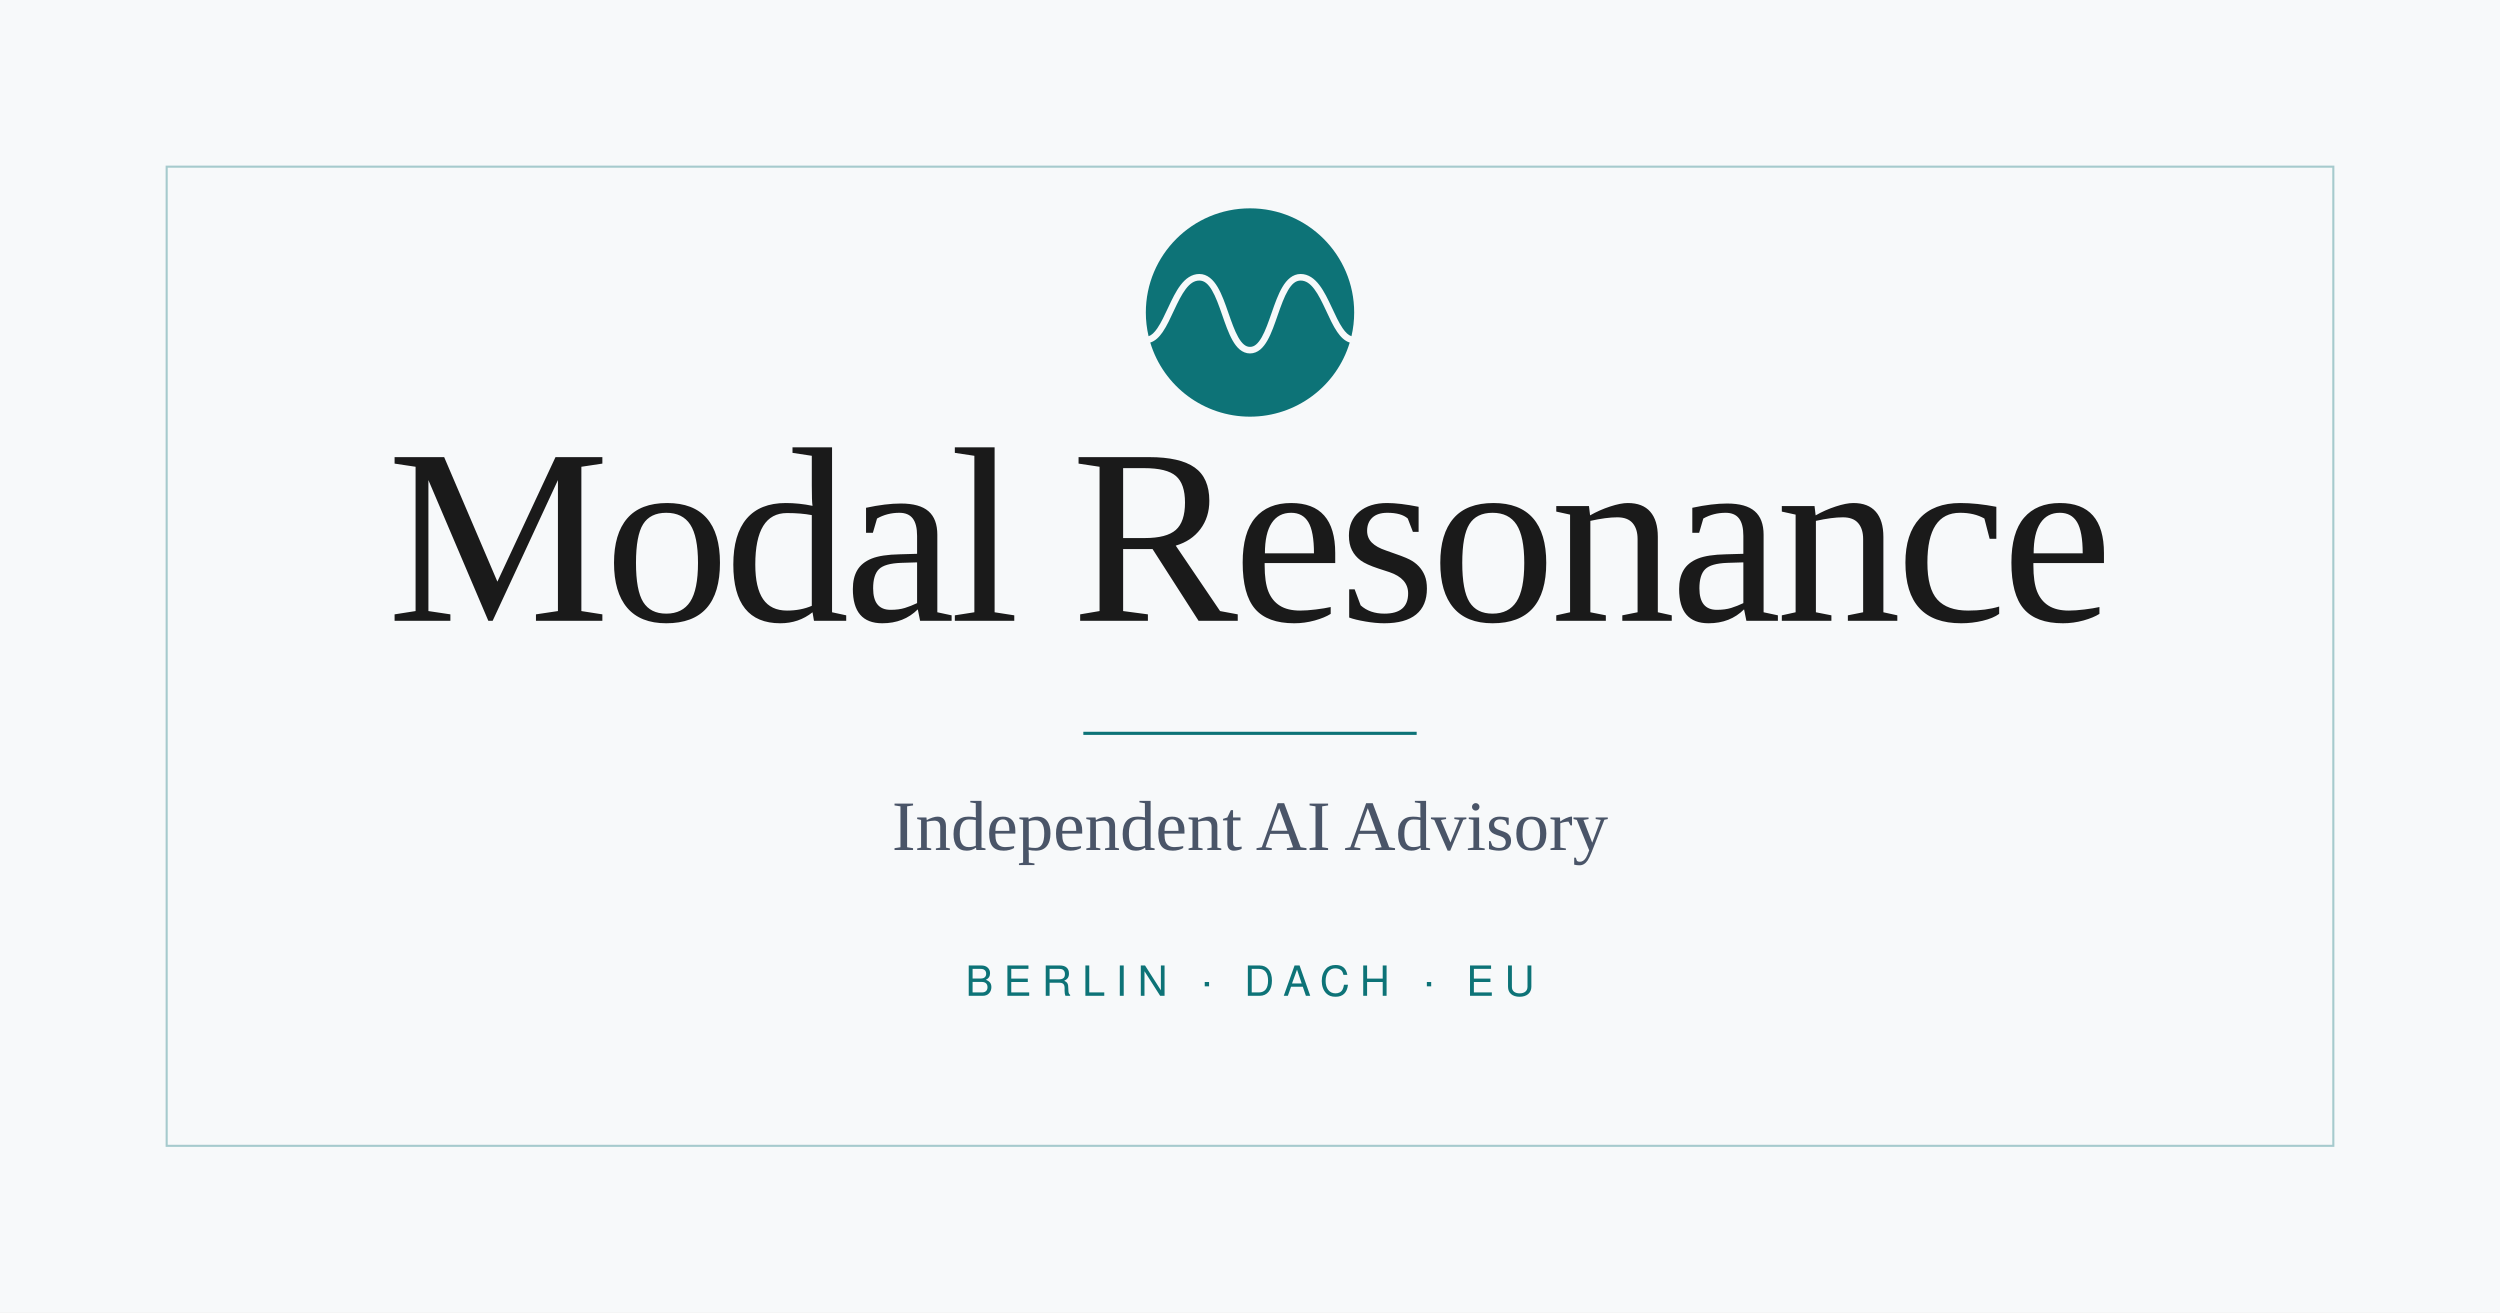
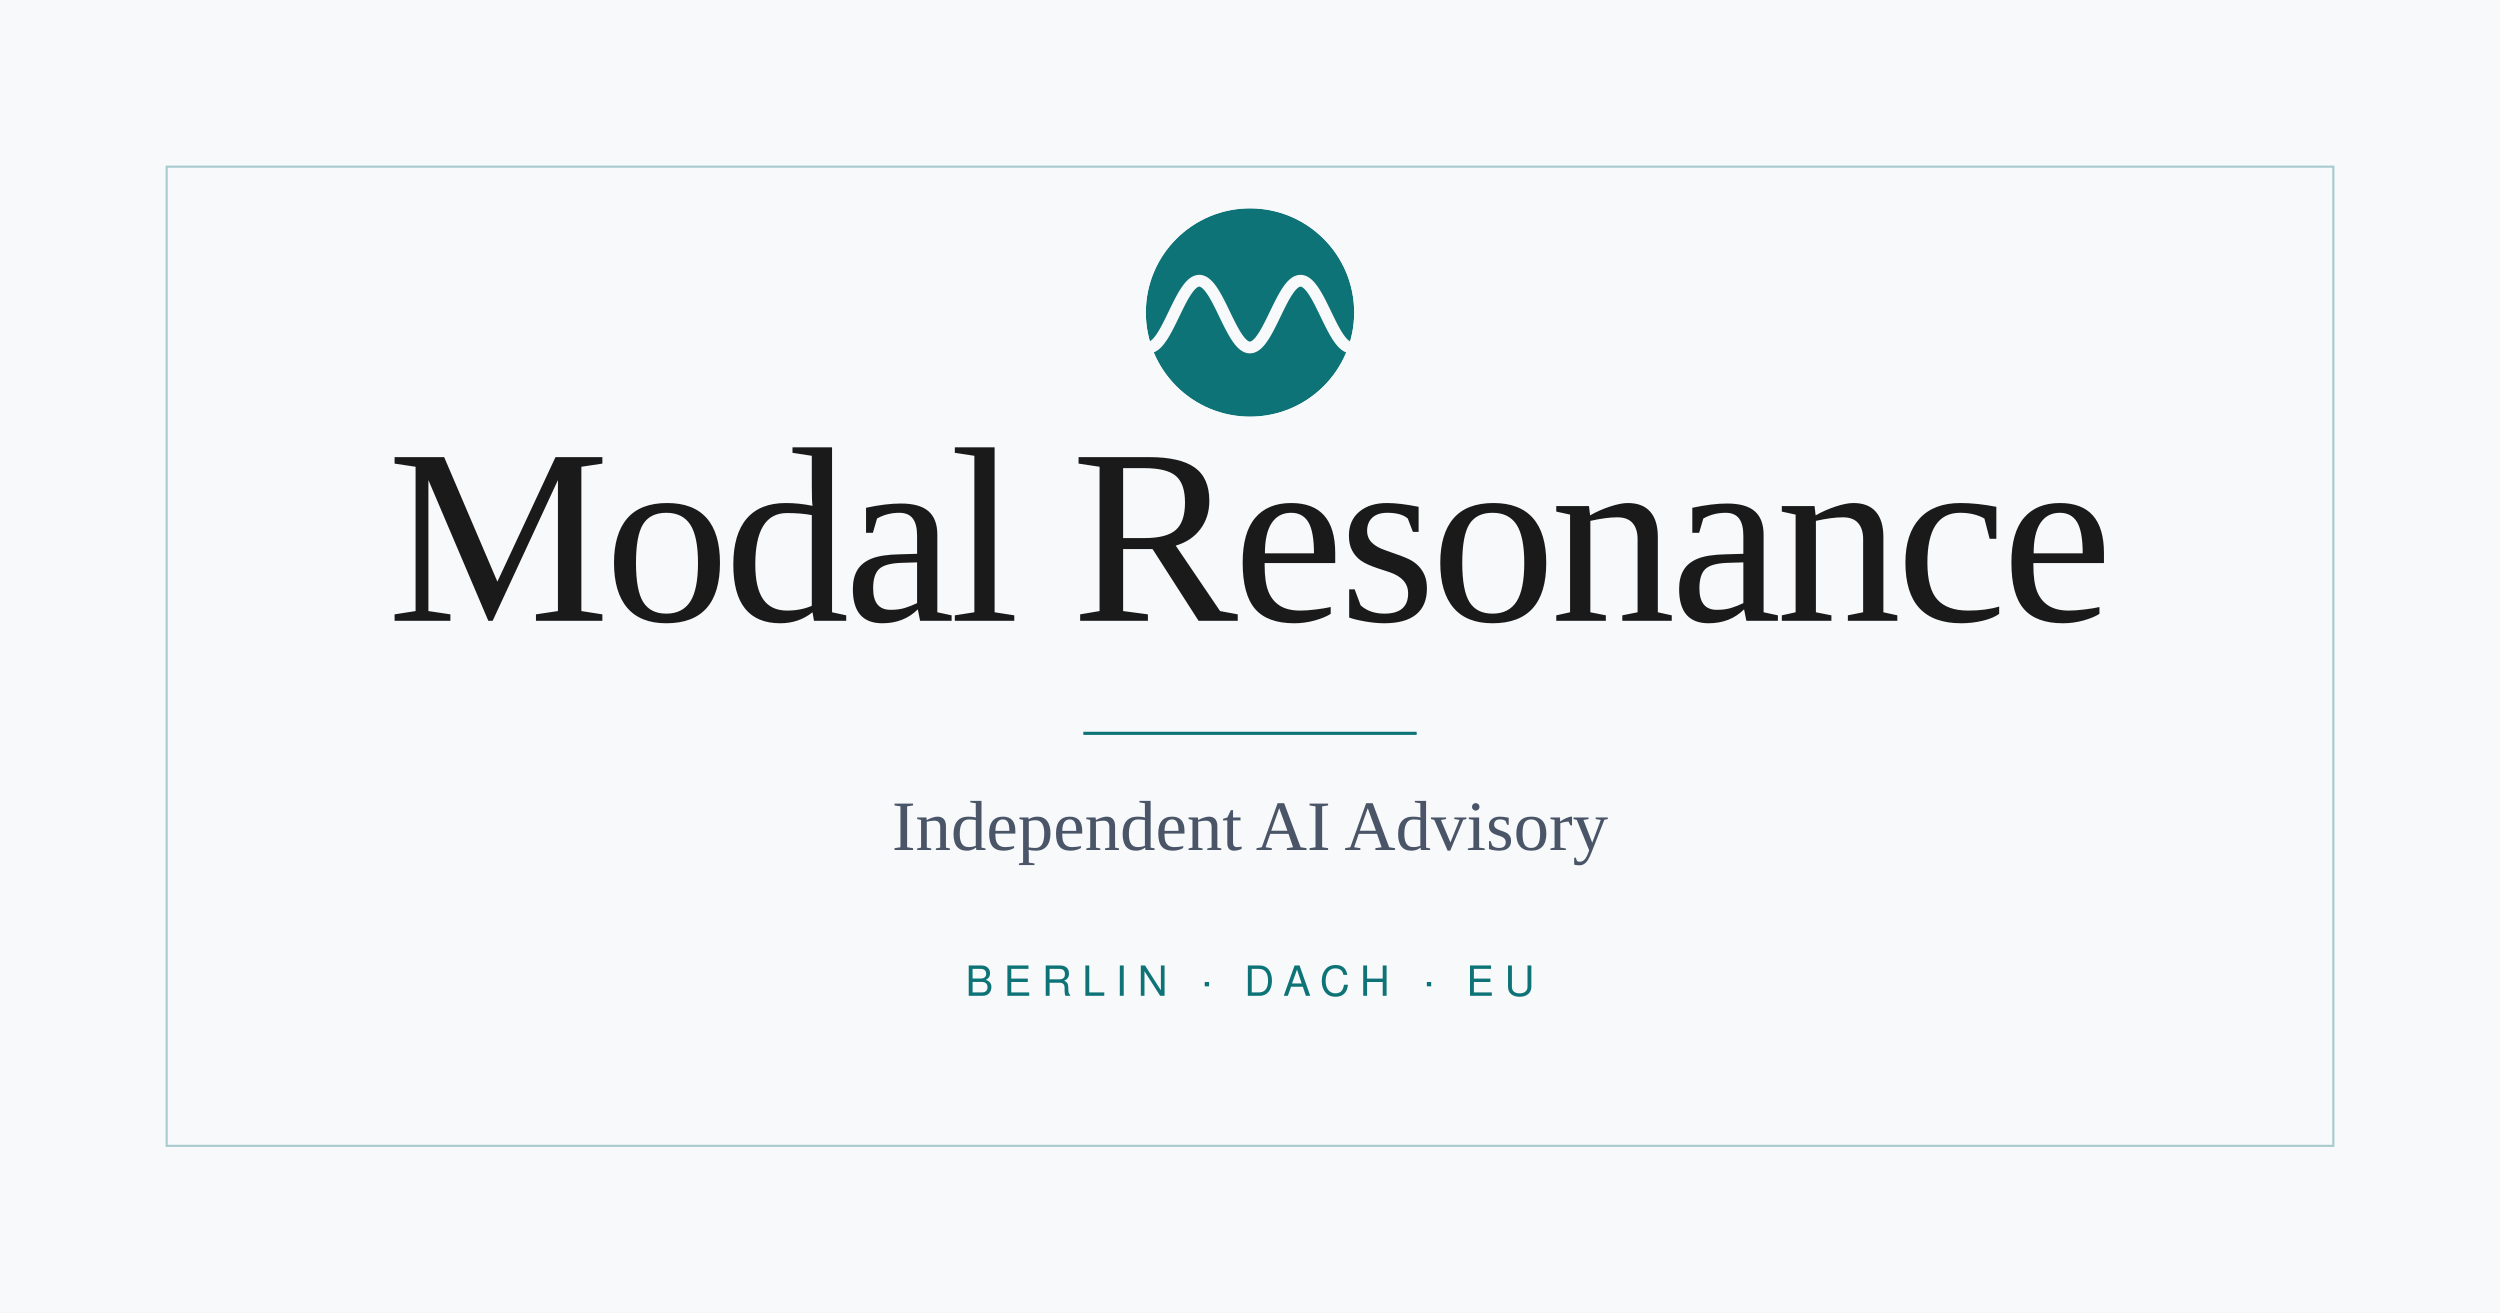
<svg xmlns="http://www.w3.org/2000/svg" viewBox="0 0 1200 630" width="1200" height="630" role="img" aria-label="Modal Resonance - Independent AI Advisory, Berlin">
  <rect width="1200" height="630" fill="#F7F9FA" />
  <rect x="80" y="80" width="1040" height="470" fill="none" stroke="#0D7377" stroke-width="1" opacity="0.35" />
  <g transform="translate(550,100) scale(10.2779)">
-     <path fill="#0D7377" d="m 4.865,0 a 4.865,4.865 0 0 0 -4.865,4.865 4.865,4.865 0 0 0 0.128,1.108 c 0.142,-0.047 0.273,-0.173 0.409,-0.372 0.176,-0.257 0.342,-0.615 0.514,-0.982 0.171,-0.367 0.348,-0.741 0.572,-1.035 0.224,-0.294 0.512,-0.518 0.876,-0.518 0.374,0 0.651,0.268 0.853,0.608 0.201,0.34 0.351,0.771 0.499,1.197 0.148,0.426 0.294,0.845 0.463,1.144 0.085,0.15 0.174,0.269 0.266,0.344 0.091,0.076 0.178,0.111 0.285,0.111 0.106,0 0.194,-0.035 0.285,-0.111 0.091,-0.076 0.181,-0.195 0.266,-0.344 0.169,-0.299 0.315,-0.718 0.463,-1.144 0.148,-0.426 0.299,-0.857 0.5,-1.197 0.201,-0.34 0.477,-0.608 0.851,-0.608 0.365,0 0.652,0.224 0.876,0.518 0.224,0.294 0.402,0.668 0.574,1.035 0.171,0.367 0.335,0.726 0.512,0.982 0.136,0.198 0.269,0.325 0.411,0.372 A 4.865,4.865 0 0 0 9.73,4.865 4.865,4.865 0 0 0 4.865,0 Z M 2.499,3.373 c -0.244,0 -0.439,0.141 -0.634,0.396 -0.195,0.255 -0.37,0.614 -0.541,0.979 -0.17,0.365 -0.337,0.737 -0.537,1.029 -0.157,0.228 -0.346,0.42 -0.58,0.492 A 4.865,4.865 0 0 0 4.865,9.73 4.865,4.865 0 0 0 9.522,6.269 C 9.288,6.197 9.098,6.005 8.941,5.777 8.74,5.485 8.574,5.113 8.404,4.748 8.233,4.383 8.06,4.024 7.865,3.769 7.671,3.514 7.473,3.373 7.229,3.373 c -0.234,0 -0.412,0.159 -0.589,0.457 -0.177,0.298 -0.327,0.718 -0.475,1.143 -0.148,0.425 -0.293,0.856 -0.485,1.195 -0.096,0.17 -0.204,0.317 -0.337,0.428 -0.133,0.11 -0.298,0.181 -0.479,0.181 -0.181,0 -0.343,-0.071 -0.476,-0.181 C 4.254,6.485 4.146,6.337 4.05,6.168 3.858,5.828 3.711,5.397 3.563,4.972 3.415,4.547 3.267,4.128 3.09,3.83 2.914,3.531 2.733,3.373 2.499,3.373 Z" />
+     <mask id="og-wave-mask">
+       <circle cx="4.865" cy="4.865" r="4.865" fill="#fff" />
+       <path transform="translate(-3.072681,-3.07268)" d="M3.073,9.549 L3.154,9.569 L3.235,9.571 L3.316,9.555 L3.397,9.521 L3.478,9.469 L3.559,9.401 L3.640,9.316 L3.721,9.216 L3.802,9.103 L3.884,8.977 L3.965,8.839 L4.046,8.692 L4.127,8.537 L4.208,8.376 L4.289,8.211 L4.370,8.044 L4.451,7.876 L4.532,7.710 L4.613,7.547 L4.694,7.389 L4.775,7.239 L4.856,7.098 L4.938,6.968 L5.019,6.849 L5.100,6.744 L5.181,6.654 L5.262,6.579 L5.343,6.521 L5.424,6.481 L5.505,6.458 L5.586,6.453 L5.667,6.466 L5.748,6.497 L5.829,6.546 L5.910,6.612 L5.992,6.694 L6.073,6.791 L6.154,6.902 L6.235,7.026 L6.316,7.162 L6.397,7.307 L6.478,7.461 L6.559,7.621 L6.640,7.786 L6.721,7.953 L6.802,8.121 L6.883,8.288 L6.965,8.451 L7.046,8.609 L7.127,8.761 L7.208,8.904 L7.289,9.036 L7.370,9.157 L7.451,9.264 L7.532,9.357 L7.613,9.434 L7.694,9.495 L7.775,9.539 L7.856,9.565 L7.937,9.572 L8.019,9.562 L8.100,9.534 L8.181,9.488 L8.262,9.426 L8.343,9.346 L8.424,9.252 L8.505,9.143 L8.586,9.020 L8.667,8.887 L8.748,8.743 L8.829,8.590 L8.910,8.431 L8.992,8.267 L9.073,8.100 L9.154,7.932 L9.235,7.765 L9.316,7.601 L9.397,7.442 L9.478,7.289 L9.559,7.145 L9.640,7.010 L9.721,6.888 L9.802,6.778 L9.883,6.683 L9.964,6.603 L10.046,6.539 L10.127,6.492 L10.208,6.464 L10.289,6.453 L10.370,6.460 L10.451,6.485 L10.532,6.528 L10.613,6.588 L10.694,6.664 L10.775,6.756 L10.856,6.863 L10.937,6.983 L11.019,7.115 L11.100,7.257 L11.181,7.408 L11.262,7.567 L11.343,7.730 L11.424,7.896 L11.505,8.064 L11.586,8.232 L11.667,8.396 L11.748,8.557 L11.829,8.711 L11.910,8.857 L11.991,8.993 L12.073,9.118 L12.154,9.229 L12.235,9.327 L12.316,9.410 L12.397,9.476 L12.478,9.526 L12.559,9.558 L12.640,9.572 L12.721,9.568 L12.802,9.546" fill="none" stroke="#000" stroke-width="0.55" stroke-linecap="round" stroke-linejoin="round" />
+     </mask>
+     <circle cx="4.865" cy="4.865" r="4.865" fill="#0D7377" mask="url(#og-wave-mask)" />
  </g>
  <text x="600" y="298" text-anchor="middle" font-family="'Instrument Serif', Georgia, 'Times New Roman', serif" font-weight="400" font-size="120" fill="#1a1a1a" letter-spacing="-2.5">Modal Resonance</text>
  <line x1="520" y1="352" x2="680" y2="352" stroke="#0D7377" stroke-width="1.5" />
  <text x="600" y="408" text-anchor="middle" font-family="Georgia, 'Times New Roman', serif" font-weight="400" font-size="34" fill="#4a5568">Independent AI Advisory</text>
  <text x="600" y="478" text-anchor="middle" font-family="Helvetica, Arial, sans-serif" font-weight="500" font-size="20" fill="#0D7377" letter-spacing="5">BERLIN · DACH · EU</text>
</svg>
